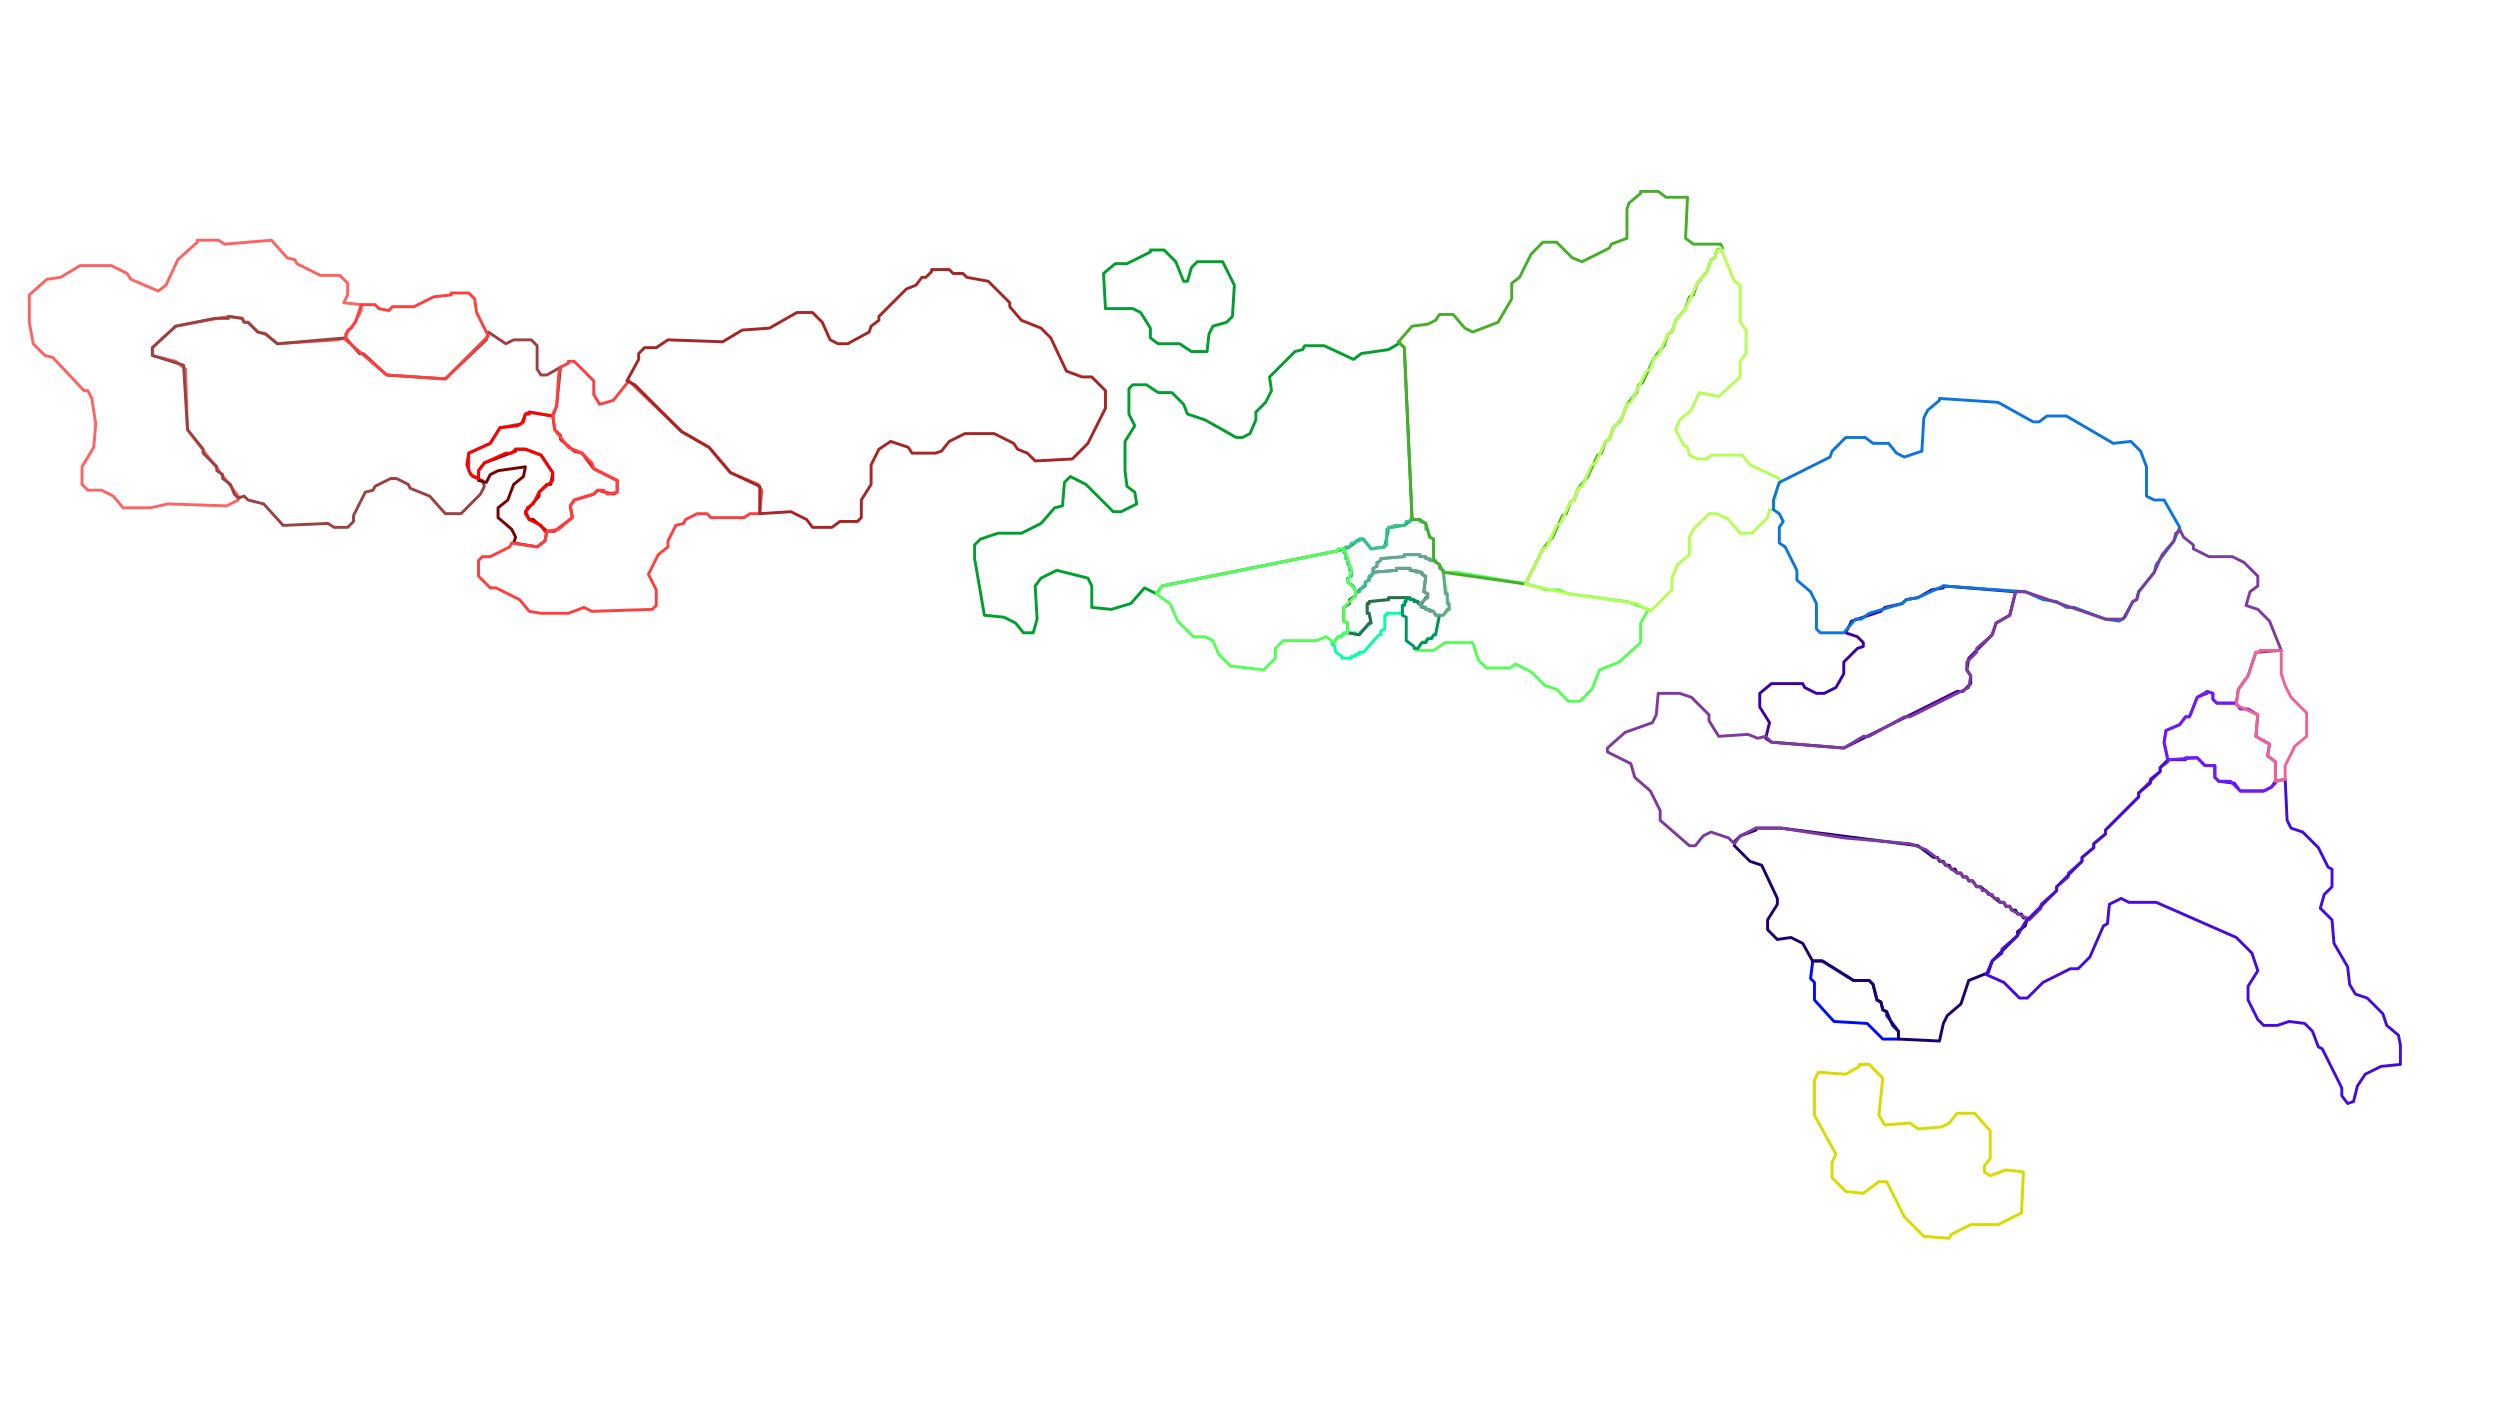
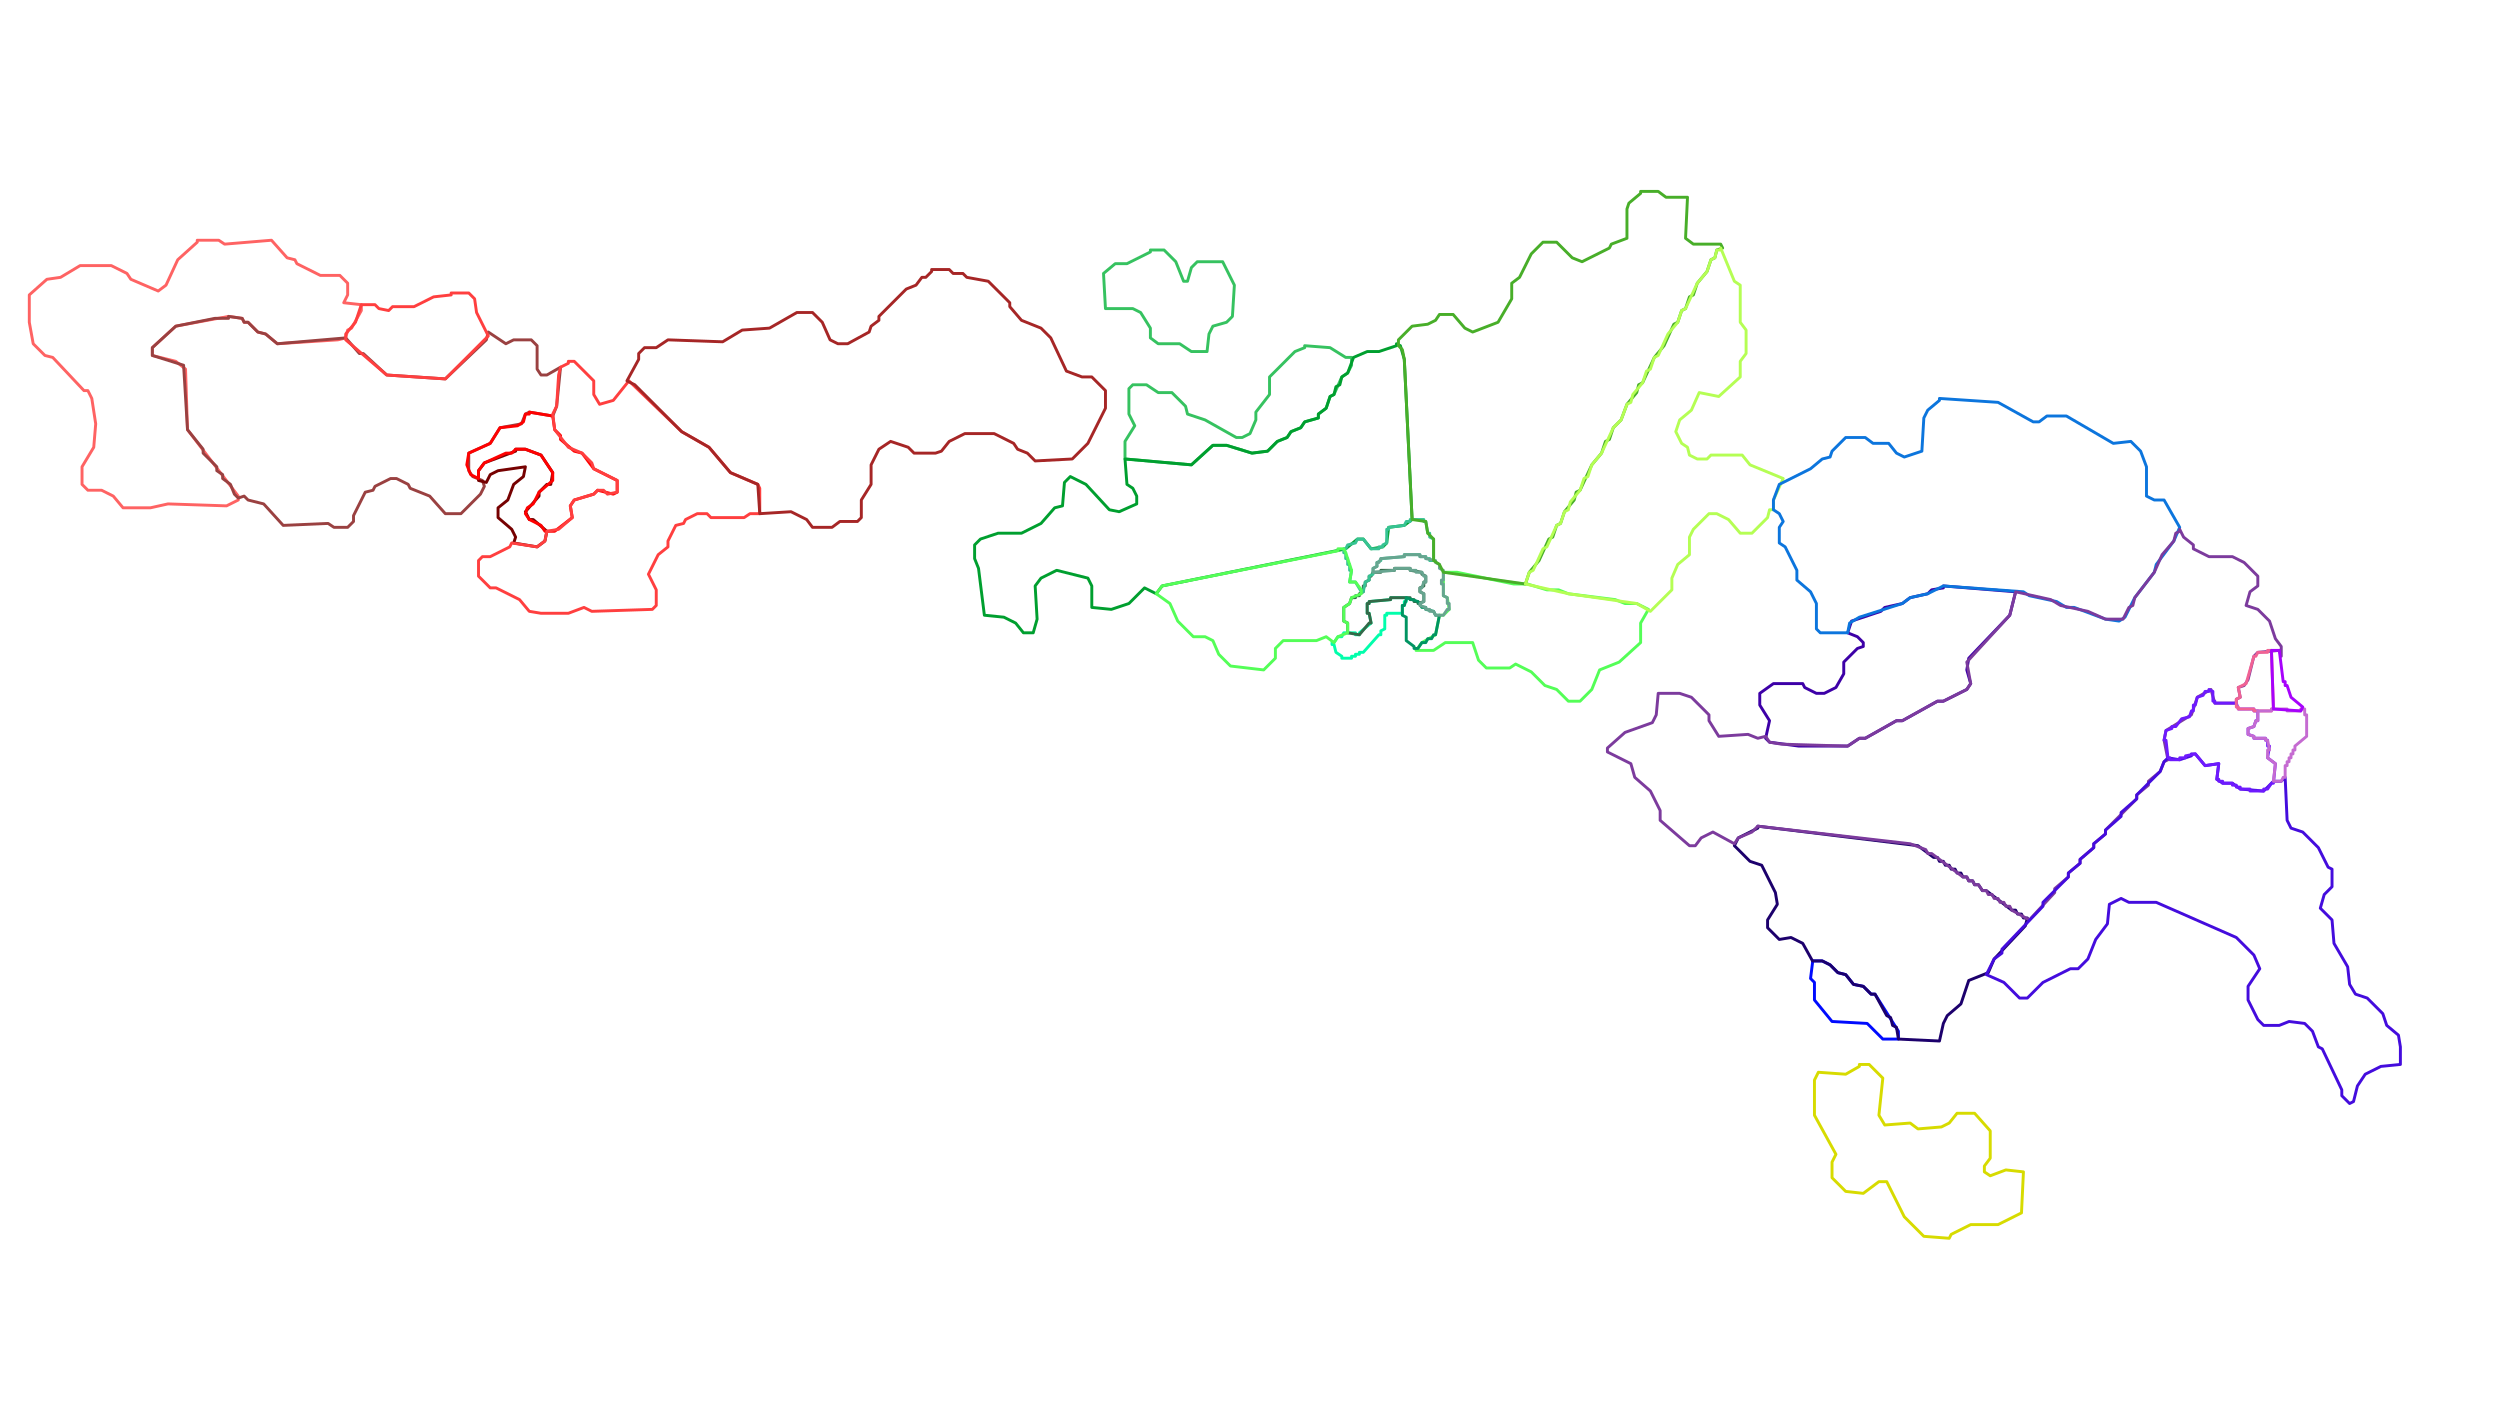
<svg xmlns="http://www.w3.org/2000/svg" width="2560" height="1440" viewBox="0 0 2560 1440">
  <g id="okruga-borders">
    <path id="okrug-1-border" data-okrug="1" fill="none" stroke="#fe6363" stroke-width="3" stroke-linejoin="round" d="M202 246L224 246L230 250L278 246L294 264L302 266L304 270L328 282L348 282L356 290L356 302L352 310L370 312L370 318L360 336L356 338L354 346L346 348L284 352L272 342L264 340L254 330L250 330L248 326L234 324L180 334L156 356L156 364L180 370L190 378L192 440L244 508L244 512L232 518L172 516L154 520L126 520L116 508L104 502L90 502L84 496L84 478L96 458L98 434L94 408L90 400L86 400L54 366L46 364L34 352L30 330L30 302L48 286L62 284L82 272L114 272L130 280L134 286L162 298L170 292L182 266L202 248Z" />
    <path id="okrug-2-border" data-okrug="2" fill="none" stroke="#9a4141" stroke-width="3" stroke-linejoin="round" d="M234 324L248 326L250 330L254 330L264 340L272 342L284 352L354 346L368 362L372 362L396 384L456 388L498 348L500 340L518 352L526 348L544 348L550 354L550 378L554 384L560 384L574 376L570 416L566 426L542 422L538 424L534 434L512 438L502 454L480 464L480 482L484 488L494 492L496 498L492 506L472 526L456 526L440 508L420 500L418 496L406 490L400 490L384 498L382 502L374 504L362 528L362 534L356 540L342 540L336 536L290 538L270 516L254 512L250 508L244 510L240 506L236 496L228 490L228 486L222 482L222 478L208 464L208 460L192 440L188 374L156 364L156 356L180 334L220 326L234 326Z" />
    <path id="okrug-3-border" data-okrug="3" fill="none" stroke="#760101" stroke-width="3" stroke-linejoin="round" d="M528 460L538 460L554 466L566 484L564 496L560 496L552 504L552 508L538 524L542 532L546 532L560 544L558 554L550 560L526 556L528 550L524 542L510 530L510 520L520 512L526 496L536 488L538 478L510 482L502 486L498 494L490 492L490 482L496 474L528 462Z" />
    <path id="okrug-4-border" data-okrug="4" fill="none" stroke="#fe0101" stroke-width="3" stroke-linejoin="round" d="M542 422L566 426L568 440L574 446L574 450L588 462L596 464L608 480L632 492L632 504L628 506L612 502L608 506L588 512L584 518L586 530L568 544L558 544L554 538L542 532L538 526L540 520L546 516L552 504L566 492L566 484L554 466L538 460L528 460L524 464L518 464L496 474L490 482L490 490L482 486L478 476L480 464L502 454L512 438L530 436L536 432L538 424L542 424Z" />
-     <path id="okrug-5-border" data-okrug="5" fill="none" stroke="#ff3f3f" stroke-width="3" stroke-linejoin="round" d="M462 300L480 300L486 306L488 320L500 344L456 388L396 384L354 348L354 342L364 330L370 312L384 312L388 316L398 318L402 314L424 314L444 304L462 302Z M582 370L588 370L608 390L608 404L614 414L628 410L644 390L698 442L726 458L748 484L776 496L780 502L778 526L768 526L762 530L728 530L724 526L714 526L702 532L700 536L692 538L684 554L684 560L674 568L664 588L672 604L672 620L668 624L606 626L598 622L582 628L554 628L542 626L532 614L508 602L502 602L490 590L490 574L494 570L502 570L522 560L524 556L550 560L558 554L560 544L572 542L586 530L584 518L588 512L608 506L612 502L618 502L622 506L632 504L632 492L608 480L606 474L596 464L582 458L568 440L566 424L570 416L572 384L574 376L582 372Z" />
-     <path id="okrug-6-border" data-okrug="6" fill="none" stroke="#a62626" stroke-width="3" stroke-linejoin="round" d="M954 276L972 276L976 280L986 280L990 284L1012 288L1034 310L1034 314L1046 328L1066 336L1076 346L1092 380L1108 386L1118 386L1132 400L1132 418L1114 454L1098 470L1060 472L1052 464L1042 460L1038 454L1018 444L988 444L972 452L964 462L958 464L934 464L930 458L912 452L900 460L892 476L892 496L882 512L882 530L878 534L860 534L852 540L832 540L826 532L810 524L778 526L778 498L748 484L726 458L698 442L650 394L642 390L654 368L654 362L660 356L672 356L684 348L740 350L760 338L788 336L816 320L832 320L842 330L850 348L858 352L868 352L890 340L892 334L900 328L900 324L928 296L938 292L944 284L948 284L954 278Z" />
-     <path id="okrug-7-border" data-okrug="7" fill="none" stroke="#009f2f" stroke-width="3" stroke-linejoin="round" d="M1178 256L1192 256L1204 268L1212 288L1216 288L1220 274L1226 268L1252 268L1264 292L1262 324L1256 330L1242 334L1238 342L1236 360L1220 360L1208 352L1186 352L1178 346L1178 336L1168 320L1160 316L1132 316L1130 280L1142 270L1154 270L1178 258Z M1432 350L1438 356L1446 532L1438 538L1422 540L1418 560L1404 562L1396 552L1392 552L1382 560L1370 564L1190 600L1184 608L1172 602L1158 618L1138 624L1118 622L1118 600L1114 592L1082 584L1066 592L1060 600L1062 634L1058 648L1048 648L1040 638L1028 632L1008 630L998 572L998 558L1004 552L1022 546L1046 546L1066 536L1080 520L1088 518L1090 494L1096 488L1112 496L1140 524L1148 524L1164 516L1162 504L1154 498L1152 482L1152 452L1162 436L1156 424L1156 398L1160 394L1174 394L1186 402L1200 402L1212 414L1216 424L1234 430L1266 448L1272 448L1280 444L1286 430L1286 422L1296 412L1302 400L1300 386L1326 360L1334 358L1336 354L1356 354L1386 368L1394 362L1422 358L1432 352Z" />
-     <path id="okrug-8-border" data-okrug="8" fill="none" stroke="#01feab" stroke-width="3" stroke-linejoin="round" d="M1422 612L1440 612L1440 616L1438 616L1438 620L1436 620L1436 628L1420 628L1420 630L1418 630L1418 644L1414 646L1414 650L1412 650L1396 668L1392 668L1392 670L1388 670L1388 672L1384 672L1384 674L1374 674L1374 672L1368 668L1366 660L1364 660L1364 658L1366 658L1370 652L1374 652L1376 648L1388 648L1388 650L1392 650L1392 648L1404 638L1402 628L1400 628L1400 618L1402 618L1402 616L1422 614Z" />
-     <path id="okrug-9-border" data-okrug="9" fill="none" stroke="#336948" stroke-width="3" stroke-linejoin="round" d="M1430 582L1444 582L1444 584L1456 586L1456 588L1460 590L1458 606L1462 608L1462 612L1460 612L1456 618L1452 618L1452 616L1448 616L1448 614L1444 614L1444 612L1422 612L1422 614L1402 616L1402 618L1400 618L1400 628L1402 628L1404 638L1402 638L1392 650L1380 648L1380 638L1376 636L1376 622L1382 618L1382 614L1388 610L1388 606L1392 606L1392 604L1398 600L1398 596L1402 594L1402 590L1404 590L1406 586L1430 584Z" />
-     <path id="okrug-10-border" data-okrug="10" fill="none" stroke="#36c393" stroke-width="3" stroke-linejoin="round" d="M1444 532L1454 532L1454 534L1460 536L1460 542L1462 542L1464 550L1468 552L1468 574L1464 574L1464 572L1460 572L1460 570L1454 570L1454 568L1438 568L1438 570L1414 572L1414 574L1410 576L1410 580L1406 582L1406 588L1402 590L1402 594L1398 596L1398 600L1396 600L1392 606L1388 606L1386 600L1380 596L1380 592L1384 590L1384 584L1382 584L1382 578L1380 578L1380 572L1378 572L1378 566L1376 566L1378 560L1382 560L1384 556L1388 556L1388 554L1392 554L1392 552L1396 552L1404 562L1418 560L1418 558L1420 558L1420 542L1422 542L1422 540L1428 540L1428 538L1438 538L1440 534L1444 534Z" />
-     <path id="okrug-11-border" data-okrug="11" fill="none" stroke="#54fe57" stroke-width="3" stroke-linejoin="round" d="M1370 562L1376 562L1378 566L1384 584L1380 596L1388 604L1388 610L1376 622L1376 636L1380 638L1380 648L1370 652L1366 658L1358 652L1348 656L1314 656L1306 664L1306 674L1294 686L1260 682L1248 670L1242 656L1234 652L1222 652L1206 636L1198 618L1184 608L1190 600L1370 564Z M1478 586L1492 586L1564 598L1584 604L1596 604L1606 608L1666 616L1688 624L1680 638L1680 658L1658 678L1638 686L1630 706L1618 718L1606 718L1594 706L1582 702L1568 688L1552 680L1546 684L1522 684L1514 676L1508 658L1480 658L1468 666L1450 666L1456 658L1470 650L1474 630L1478 630L1484 624L1478 588Z" />
-     <path id="okrug-12-border" data-okrug="12" fill="none" stroke="#019462" stroke-width="3" stroke-linejoin="round" d="M1440 612L1452 616L1456 622L1460 622L1460 624L1468 626L1470 630L1474 630L1470 650L1468 650L1466 654L1462 654L1460 658L1456 658L1452 664L1448 664L1448 662L1440 656L1440 632L1436 630L1436 620L1438 620L1440 614Z" />
-     <path id="okrug-13-border" data-okrug="13" fill="none" stroke="#67a590" stroke-width="3" stroke-linejoin="round" d="M1438 568L1454 568L1454 570L1460 570L1460 572L1470 574L1470 576L1474 578L1474 582L1478 584L1480 608L1482 608L1482 618L1484 618L1484 624L1482 624L1478 630L1470 630L1468 626L1464 626L1464 624L1460 624L1460 622L1454 620L1454 618L1462 612L1462 608L1458 606L1460 590L1458 590L1456 586L1450 586L1450 584L1444 584L1444 582L1430 582L1430 584L1406 586L1406 582L1410 580L1410 576L1412 576L1414 572L1438 570Z" />
-     <path id="okrug-14-border" data-okrug="14" fill="none" stroke="#48ae29" stroke-width="3" stroke-linejoin="round" d="M1680 196L1698 196L1706 202L1728 202L1726 244L1734 250L1762 250L1764 254L1758 256L1756 264L1752 266L1748 278L1738 290L1734 302L1730 304L1726 316L1716 328L1712 340L1708 342L1704 354L1694 366L1682 392L1678 394L1676 402L1666 414L1660 430L1652 438L1648 450L1644 452L1640 464L1636 466L1626 488L1616 500L1612 512L1608 514L1604 526L1600 528L1590 550L1580 562L1562 598L1478 586L1474 578L1468 574L1468 552L1464 550L1460 536L1454 532L1446 532L1438 356L1432 350L1446 334L1462 332L1470 328L1474 322L1488 322L1500 336L1508 340L1534 330L1548 306L1548 290L1556 284L1568 260L1580 248L1594 248L1610 264L1620 268L1648 254L1650 250L1666 244L1666 214L1668 208L1680 198Z" />
-     <path id="okrug-15-border" data-okrug="15" fill="none" stroke="#b5fe54" stroke-width="3" stroke-linejoin="round" d="M1762 254L1776 288L1782 292L1782 330L1788 338L1788 362L1782 370L1782 386L1760 406L1740 402L1732 420L1720 430L1716 440L1724 456L1728 458L1730 466L1738 470L1748 470L1752 466L1784 466L1792 476L1822 490L1824 494L1820 498L1816 522L1812 522L1810 530L1794 546L1782 546L1770 532L1758 526L1750 526L1734 542L1730 550L1730 568L1718 578L1712 592L1712 604L1690 626L1676 618L1606 608L1562 598L1580 562L1584 560L1594 538L1598 536L1608 514L1612 512L1616 500L1620 498L1630 476L1634 474L1644 452L1648 450L1652 438L1660 430L1666 414L1670 412L1686 380L1690 378L1694 366L1698 364L1708 342L1712 340L1716 328L1726 316L1738 290L1748 278L1752 266L1756 264L1758 256L1762 256Z" />
-     <path id="okrug-16-border" data-okrug="16" fill="none" stroke="#000bfe" stroke-width="3" stroke-linejoin="round" d="M1856 984L1866 984L1898 1004L1914 1004L1918 1008L1922 1024L1926 1026L1928 1034L1932 1036L1932 1040L1944 1056L1944 1064L1928 1064L1912 1048L1878 1046L1858 1024L1858 1006L1854 1002L1856 986Z" />
-     <path id="okrug-17-border" data-okrug="17" fill="none" stroke="#1c006c" stroke-width="3" stroke-linejoin="round" d="M1798 848L1824 848L1964 866L1980 878L1984 878L1986 882L1990 882L1992 886L1996 886L1998 890L2002 890L2004 894L2008 894L2010 898L2014 898L2016 902L2020 902L2024 908L2028 908L2048 924L2052 924L2054 928L2058 928L2060 932L2064 932L2066 936L2070 936L2072 940L2076 940L2074 948L2066 954L2066 958L2040 984L2036 996L2016 1004L2008 1028L1994 1040L1990 1048L1986 1066L1944 1064L1944 1056L1938 1050L1932 1036L1928 1034L1926 1026L1922 1024L1918 1008L1914 1004L1898 1004L1866 984L1856 984L1846 966L1834 960L1820 962L1810 952L1810 942L1820 926L1820 920L1804 886L1792 882L1776 866L1776 862L1782 856L1798 850Z" />
-     <path id="okrug-18-border" data-okrug="18" fill="none" stroke="#3d00a7" stroke-width="3" stroke-linejoin="round" d="M1990 600L2064 606L2058 630L2044 638L2040 650L2016 674L2014 686L2018 692L2018 700L2010 708L2004 708L1888 766L1814 760L1808 756L1812 740L1802 724L1802 710L1814 700L1846 700L1848 704L1860 710L1868 710L1880 704L1888 690L1888 678L1902 664L1908 662L1908 658L1902 652L1890 648L1896 636L1926 626L1930 622L1948 618L1952 614L1964 612L1978 604L1990 602Z" />
-     <path id="okrug-19-border" data-okrug="19" fill="none" stroke="#d7db00" stroke-width="3" stroke-linejoin="round" d="M1904 1090L1914 1090L1928 1104L1924 1142L1930 1152L1956 1150L1964 1156L1988 1154L1996 1150L2004 1140L2022 1140L2038 1158L2038 1186L2032 1194L2032 1200L2038 1204L2054 1198L2072 1200L2070 1242L2046 1254L2018 1254L1998 1264L1996 1268L1970 1266L1950 1246L1932 1210L1924 1210L1908 1222L1890 1220L1876 1206L1876 1190L1880 1182L1858 1142L1858 1106L1862 1098L1890 1100L1904 1092Z" />
-     <path id="okrug-20-border" data-okrug="20" fill="none" stroke="#0c75dd" stroke-width="3" stroke-linejoin="round" d="M1986 408L2046 412L2082 432L2088 432L2096 426L2116 426L2164 454L2182 452L2192 462L2198 478L2198 508L2206 512L2216 512L2232 540L2226 554L2208 578L2206 586L2190 606L2188 614L2184 616L2176 632L2170 636L2156 634L2124 622L2116 622L2106 616L2092 614L2074 606L1990 600L1964 612L1952 614L1948 618L1914 628L1906 634L1900 634L1888 648L1864 648L1860 644L1860 618L1854 606L1840 594L1840 584L1828 560L1822 556L1822 540L1826 534L1822 526L1816 522L1816 512L1822 494L1874 468L1876 462L1890 448L1910 448L1918 454L1934 454L1942 464L1950 468L1968 462L1970 428L1974 420L1986 410Z" />
-     <path id="okrug-21-border" data-okrug="21" fill="none" stroke="#7c3b9d" stroke-width="3" stroke-linejoin="round" d="M2232 542L2236 550L2246 558L2246 562L2262 570L2286 570L2298 576L2312 590L2312 600L2304 606L2300 620L2312 624L2324 636L2336 666L2310 668L2302 692L2292 706L2290 720L2270 720L2266 716L2266 710L2260 708L2250 714L2242 734L2238 734L2232 742L2218 748L2216 760L2220 780L2212 786L2212 790L2190 812L2190 816L2156 850L2156 854L2144 864L2144 868L2132 878L2132 882L2118 894L2118 898L2106 908L2106 912L2090 926L2090 930L2078 942L2060 932L2058 928L2054 928L2052 924L2048 924L2046 920L2042 920L2040 916L2036 916L2034 912L2030 912L2028 908L2024 908L2020 902L2016 902L2014 898L2010 898L2008 894L2004 894L1972 870L1956 864L1888 858L1824 848L1798 848L1782 856L1776 864L1770 858L1752 852L1744 856L1736 866L1730 866L1700 840L1700 830L1690 810L1674 796L1670 782L1646 770L1646 766L1664 750L1692 740L1696 732L1698 710L1720 710L1732 714L1750 732L1750 738L1760 754L1790 752L1800 756L1808 754L1814 760L1888 766L1908 754L1914 754L1950 734L1956 734L2016 704L2018 692L2014 686L2014 678L2024 668L2024 664L2040 650L2044 638L2058 630L2064 606L2074 606L2156 634L2174 634L2184 616L2188 614L2190 606L2206 586L2214 568L2226 554L2228 546L2232 544Z" />
-     <path id="okrug-22-border" data-okrug="22" fill="none" stroke="#440cdd" stroke-width="3" stroke-linejoin="round" d="M2238 776L2250 776L2258 784L2268 784L2268 796L2272 800L2288 802L2294 810L2318 810L2326 806L2330 800L2340 798L2342 840L2346 848L2358 852L2374 868L2384 888L2388 890L2388 908L2380 916L2376 930L2388 942L2390 966L2404 990L2406 1008L2412 1018L2424 1022L2440 1038L2444 1050L2456 1060L2458 1070L2458 1090L2438 1092L2422 1100L2414 1112L2410 1128L2404 1130L2398 1122L2398 1114L2378 1074L2374 1072L2368 1056L2360 1048L2344 1046L2332 1050L2318 1050L2312 1044L2302 1024L2302 1010L2312 994L2306 976L2290 960L2208 924L2180 924L2172 920L2160 926L2158 946L2154 948L2140 980L2128 992L2120 992L2092 1006L2076 1022L2068 1022L2052 1006L2034 998L2040 984L2050 976L2050 972L2066 958L2074 944L2106 912L2106 908L2132 882L2132 878L2144 868L2144 864L2156 854L2156 850L2190 816L2190 812L2202 802L2202 798L2212 790L2212 786L2220 778L2238 778Z" />
-     <path id="okrug-23-border" data-okrug="23" fill="none" stroke="#6e1afe" stroke-width="3" stroke-linejoin="round" d="M2260 708L2266 710L2266 716L2270 720L2290 720L2294 726L2302 726L2312 732L2310 754L2324 762L2322 774L2330 780L2330 802L2326 806L2318 810L2294 810L2284 800L2272 800L2268 796L2268 784L2258 784L2250 776L2220 778L2216 760L2218 748L2232 742L2238 734L2242 734L2250 714L2260 710Z" />
-     <path id="okrug-24-border" data-okrug="24" fill="none" stroke="#f16294" stroke-width="3" stroke-linejoin="round" d="M2314 666L2336 666L2336 690L2340 702L2346 714L2362 730L2362 754L2350 764L2340 784L2340 798L2330 800L2330 780L2322 774L2324 762L2310 754L2312 732L2290 722L2292 706L2302 692L2310 668L2314 668Z" />
+     <path id="okrug-5-border" data-okrug="5" fill="none" stroke="#ff3f3f" stroke-width="3" stroke-linejoin="round" d="M462 300L480 300L486 306L488 320L500 344L456 388L396 384L354 348L354 342L364 330L370 312L384 312L388 316L398 318L402 314L424 314L444 304L462 302Z M582 370L588 370L608 390L608 404L614 414L628 410L644 390L698 442L726 458L748 484L776 496L778 500L778 526L768 526L762 530L728 530L724 526L714 526L702 532L700 536L692 538L684 554L684 560L674 568L664 588L672 604L672 620L668 624L606 626L598 622L582 628L554 628L542 626L532 614L508 602L502 602L490 590L490 574L494 570L502 570L522 560L524 556L550 560L558 554L560 544L572 542L586 530L584 518L588 512L608 506L612 502L618 502L622 506L632 504L632 492L608 480L606 474L596 464L582 458L568 440L566 424L570 416L572 384L574 376L582 372Z" />
+     <path id="okrug-6-border" data-okrug="6" fill="none" stroke="#a62626" stroke-width="3" stroke-linejoin="round" d="M954 276L972 276L976 280L986 280L990 284L1012 288L1034 310L1034 314L1046 328L1066 336L1076 346L1092 380L1108 386L1118 386L1132 400L1132 418L1114 454L1098 470L1060 472L1052 464L1042 460L1038 454L1018 444L988 444L972 452L964 462L958 464L936 464L930 458L912 452L900 460L892 476L892 496L882 512L882 530L878 534L860 534L852 540L832 540L826 532L810 524L778 526L776 496L748 484L726 458L698 442L650 394L642 390L654 368L654 362L660 356L672 356L684 348L740 350L760 338L788 336L816 320L832 320L842 330L850 348L858 352L868 352L890 340L892 334L900 328L900 324L928 296L938 292L944 284L948 284L954 278Z" />
+     <path id="okrug-7-border" data-okrug="7" fill="none" stroke="#36c260" stroke-width="3" stroke-linejoin="round" d="M1178 256L1192 256L1204 268L1212 288L1216 288L1220 274L1226 268L1252 268L1264 292L1262 324L1256 330L1242 334L1238 342L1236 360L1220 360L1208 352L1186 352L1178 346L1178 336L1168 320L1160 316L1132 316L1130 280L1142 270L1154 270L1178 258Z M1336 354L1362 356L1378 366L1384 366L1384 374L1380 382L1374 386L1366 404L1362 406L1358 418L1350 424L1350 428L1336 432L1332 438L1322 442L1318 448L1308 452L1298 462L1282 464L1256 456L1242 456L1220 476L1152 470L1152 452L1162 436L1156 424L1156 398L1160 394L1174 394L1186 402L1200 402L1214 416L1216 424L1234 430L1266 448L1272 448L1280 444L1286 430L1286 422L1300 404L1300 386L1326 360L1336 356Z" />
+     <path id="okrug-8-border" data-okrug="8" fill="none" stroke="#009f2f" stroke-width="3" stroke-linejoin="round" d="M1430 352L1434 354L1438 368L1446 532L1438 538L1422 540L1420 556L1416 560L1404 562L1396 552L1390 552L1378 562L1190 600L1184 608L1172 602L1156 618L1138 624L1118 622L1118 600L1114 592L1082 584L1066 592L1060 600L1062 634L1058 648L1048 648L1040 638L1028 632L1008 630L1002 582L998 572L998 558L1004 552L1022 546L1046 546L1066 536L1080 520L1088 518L1090 494L1096 488L1112 496L1136 522L1146 524L1164 516L1164 508L1160 500L1154 496L1152 470L1220 476L1242 456L1256 456L1282 464L1298 462L1308 452L1318 448L1322 442L1332 438L1336 432L1350 428L1350 424L1358 418L1362 406L1366 404L1368 396L1372 394L1374 386L1380 382L1386 366L1400 360L1412 360L1430 354Z" />
+     <path id="okrug-9-border" data-okrug="9" fill="none" stroke="#01feab" stroke-width="3" stroke-linejoin="round" d="M1424 612L1440 612L1440 616L1438 616L1438 620L1436 620L1436 628L1420 628L1420 630L1418 630L1418 644L1414 646L1414 650L1412 650L1396 668L1392 668L1392 670L1388 670L1388 672L1384 672L1384 674L1374 674L1374 672L1368 668L1366 660L1364 660L1364 658L1366 658L1370 652L1374 652L1376 648L1388 648L1388 650L1392 650L1392 648L1404 638L1402 628L1400 628L1400 618L1402 618L1402 616L1424 614Z" />
+     <path id="okrug-10-border" data-okrug="10" fill="none" stroke="#336948" stroke-width="3" stroke-linejoin="round" d="M1428 582L1444 582L1444 584L1456 586L1456 588L1460 590L1460 596L1458 596L1458 600L1454 602L1454 606L1458 608L1458 616L1452 618L1452 616L1448 616L1448 614L1444 614L1444 612L1424 612L1424 614L1402 616L1402 618L1400 618L1400 628L1402 628L1404 638L1402 638L1392 650L1380 648L1380 638L1376 636L1376 622L1382 618L1384 612L1388 612L1388 610L1392 610L1392 608L1396 606L1396 600L1398 600L1398 596L1402 594L1402 590L1404 590L1406 586L1414 586L1414 584L1428 584Z" />
+     <path id="okrug-11-border" data-okrug="11" fill="none" stroke="#36c393" stroke-width="3" stroke-linejoin="round" d="M1444 532L1458 532L1458 534L1460 534L1462 546L1464 546L1464 550L1468 552L1468 574L1464 574L1464 572L1460 572L1460 570L1454 570L1454 568L1438 568L1438 570L1414 572L1414 574L1410 576L1410 580L1406 582L1406 588L1402 590L1402 594L1398 596L1396 606L1394 606L1388 596L1382 596L1384 584L1382 584L1382 578L1380 578L1380 572L1378 572L1378 566L1376 566L1376 562L1378 562L1380 558L1388 556L1390 552L1396 552L1404 562L1412 562L1412 560L1416 560L1416 558L1420 556L1420 542L1422 542L1422 540L1438 538L1440 534L1444 534Z" />
+     <path id="okrug-12-border" data-okrug="12" fill="none" stroke="#54fe57" stroke-width="3" stroke-linejoin="round" d="M1370 562L1376 562L1378 566L1384 584L1382 596L1388 596L1394 604L1394 608L1384 612L1382 618L1376 622L1376 636L1380 638L1380 648L1370 652L1366 658L1358 652L1348 656L1314 656L1306 664L1306 674L1294 686L1260 682L1248 670L1242 656L1234 652L1222 652L1206 636L1198 618L1184 608L1190 600L1370 564Z M1478 586L1492 586L1550 598L1564 598L1584 604L1596 604L1606 608L1654 614L1664 618L1676 618L1688 624L1680 638L1680 658L1658 678L1638 686L1630 706L1618 718L1606 718L1594 706L1582 702L1568 688L1552 680L1546 684L1522 684L1514 676L1508 658L1480 658L1468 666L1450 666L1456 658L1470 650L1474 630L1478 630L1484 624L1482 612L1478 610L1478 588Z" />
+     <path id="okrug-13-border" data-okrug="13" fill="none" stroke="#019462" stroke-width="3" stroke-linejoin="round" d="M1440 612L1452 616L1456 622L1460 622L1460 624L1468 626L1470 630L1474 630L1470 650L1468 650L1466 654L1462 654L1460 658L1456 658L1452 664L1448 664L1448 662L1440 656L1440 632L1436 630L1436 620L1438 620L1440 614Z" />
+     <path id="okrug-14-border" data-okrug="14" fill="none" stroke="#67a590" stroke-width="3" stroke-linejoin="round" d="M1438 568L1454 568L1454 570L1460 570L1460 572L1470 574L1470 576L1474 578L1474 582L1478 584L1478 594L1476 594L1476 598L1478 598L1478 610L1482 612L1482 618L1484 618L1484 624L1482 624L1478 630L1470 630L1468 626L1464 626L1464 624L1460 624L1460 622L1454 620L1454 618L1458 616L1458 608L1454 606L1454 602L1456 602L1458 596L1460 596L1460 590L1458 590L1456 586L1450 586L1450 584L1444 584L1444 582L1428 582L1428 584L1406 586L1406 582L1410 580L1410 576L1412 576L1414 572L1438 570Z" />
+     <path id="okrug-15-border" data-okrug="15" fill="none" stroke="#48ae29" stroke-width="3" stroke-linejoin="round" d="M1680 196L1698 196L1706 202L1728 202L1726 244L1734 250L1762 250L1764 254L1758 256L1756 264L1752 266L1748 278L1738 290L1734 302L1730 304L1726 316L1722 318L1718 330L1714 332L1704 354L1694 366L1682 392L1678 394L1676 402L1666 414L1660 430L1652 438L1648 450L1644 452L1640 464L1630 476L1618 502L1614 504L1612 512L1602 524L1598 536L1594 538L1590 550L1586 552L1576 574L1566 586L1562 598L1478 586L1474 578L1468 574L1468 552L1462 546L1460 534L1446 532L1438 368L1436 358L1432 354L1432 348L1446 334L1462 332L1470 328L1474 322L1488 322L1500 336L1508 340L1534 330L1548 306L1548 290L1556 284L1568 260L1580 248L1594 248L1610 264L1620 268L1648 254L1650 250L1666 244L1666 214L1668 208L1680 198Z" />
+     <path id="okrug-16-border" data-okrug="16" fill="none" stroke="#b5fe54" stroke-width="3" stroke-linejoin="round" d="M1762 254L1776 288L1782 292L1782 330L1788 338L1788 362L1782 370L1782 386L1760 406L1740 402L1732 420L1720 430L1716 442L1722 454L1728 458L1730 466L1738 470L1748 470L1752 466L1784 466L1792 476L1826 490L1816 512L1816 522L1812 522L1810 530L1794 546L1782 546L1770 532L1758 526L1750 526L1734 542L1730 550L1730 568L1718 578L1712 592L1712 604L1690 626L1676 618L1606 608L1562 598L1566 586L1570 584L1580 562L1584 560L1594 538L1598 536L1602 524L1606 522L1608 514L1618 502L1622 490L1626 488L1630 476L1640 464L1652 438L1660 430L1666 414L1670 412L1672 404L1682 392L1686 380L1690 378L1694 366L1698 364L1708 342L1718 330L1722 318L1726 316L1738 290L1748 278L1752 266L1756 264L1758 256L1762 256Z" />
+     <path id="okrug-17-border" data-okrug="17" fill="none" stroke="#000bfe" stroke-width="3" stroke-linejoin="round" d="M1856 984L1866 984L1874 988L1882 996L1890 998L1898 1008L1908 1010L1916 1018L1920 1018L1944 1056L1944 1064L1928 1064L1912 1048L1876 1046L1858 1024L1858 1006L1854 1002L1856 986Z" />
+     <path id="okrug-18-border" data-okrug="18" fill="none" stroke="#1c006c" stroke-width="3" stroke-linejoin="round" d="M1800 846L1964 866L1980 878L1984 878L1986 882L1990 882L1992 886L1996 886L1998 890L2002 890L2004 894L2008 894L2010 898L2014 898L2016 902L2020 902L2022 906L2026 906L2030 912L2034 912L2060 932L2064 932L2066 936L2070 936L2072 940L2076 940L2074 948L2042 982L2036 996L2016 1004L2008 1028L1994 1040L1990 1048L1986 1066L1944 1064L1942 1052L1938 1050L1936 1042L1932 1040L1920 1018L1916 1018L1908 1010L1898 1008L1890 998L1882 996L1874 988L1866 984L1856 984L1846 966L1834 960L1822 962L1810 950L1810 942L1820 926L1818 914L1804 886L1792 882L1776 866L1780 858L1800 848Z" />
+     <path id="okrug-19-border" data-okrug="19" fill="none" stroke="#3d00a7" stroke-width="3" stroke-linejoin="round" d="M1990 600L2064 606L2058 630L2016 674L2014 686L2018 700L2014 706L1990 718L1984 718L1948 738L1942 738L1910 756L1904 756L1892 764L1842 764L1812 760L1808 756L1812 738L1802 722L1802 710L1816 700L1846 700L1848 704L1860 710L1868 710L1880 704L1888 690L1888 678L1902 664L1908 662L1908 658L1902 652L1892 648L1896 636L1926 626L1930 622L1948 618L1956 612L1974 608L1978 604L1990 602Z" />
+     <path id="okrug-20-border" data-okrug="20" fill="none" stroke="#d7db00" stroke-width="3" stroke-linejoin="round" d="M1904 1090L1914 1090L1928 1104L1924 1142L1930 1152L1956 1150L1964 1156L1988 1154L1996 1150L2004 1140L2022 1140L2038 1158L2038 1186L2032 1194L2032 1200L2038 1204L2054 1198L2072 1200L2070 1242L2046 1254L2018 1254L1998 1264L1996 1268L1970 1266L1950 1246L1932 1210L1924 1210L1908 1222L1890 1220L1876 1206L1876 1190L1880 1182L1858 1142L1858 1106L1862 1098L1890 1100L1904 1092Z" />
+     <path id="okrug-21-border" data-okrug="21" fill="none" stroke="#0c75dd" stroke-width="3" stroke-linejoin="round" d="M1986 408L2046 412L2082 432L2088 432L2096 426L2116 426L2164 454L2182 452L2192 462L2198 478L2198 508L2206 512L2216 512L2232 540L2226 554L2208 578L2206 586L2186 612L2176 632L2170 636L2156 634L2124 622L2116 622L2106 616L2078 610L2072 606L1990 600L1974 608L1956 612L1948 618L1904 632L1894 638L1892 648L1864 648L1860 644L1860 618L1854 606L1840 594L1840 584L1828 560L1822 556L1822 540L1826 534L1822 526L1816 522L1816 512L1822 496L1854 480L1866 470L1874 468L1876 462L1890 448L1910 448L1918 454L1934 454L1942 464L1950 468L1968 462L1970 428L1974 420L1986 410Z" />
+     <path id="okrug-22-border" data-okrug="22" fill="none" stroke="#7c3b9d" stroke-width="3" stroke-linejoin="round" d="M2232 542L2236 550L2246 558L2246 562L2262 570L2286 570L2298 576L2312 590L2312 600L2304 606L2300 620L2312 624L2324 636L2330 654L2336 662L2336 672L2334 666L2312 668L2308 672L2302 696L2298 702L2292 704L2294 714L2290 716L2290 720L2268 720L2264 706L2250 714L2244 732L2218 748L2216 758L2220 778L2216 780L2212 790L2200 800L2200 804L2188 814L2188 818L2156 850L2156 854L2144 864L2144 868L2130 880L2130 884L2118 894L2118 898L2104 910L2104 914L2078 942L2060 932L2058 928L2054 928L2052 924L2048 924L2046 920L2042 920L2040 916L2036 916L2034 912L2030 912L2026 906L2022 906L2020 902L2016 902L2014 898L2010 898L1978 874L1974 874L1972 870L1956 864L1800 846L1794 852L1780 858L1776 864L1754 852L1742 858L1736 866L1730 866L1700 840L1700 830L1690 810L1674 796L1670 782L1646 770L1646 766L1664 750L1692 740L1696 732L1698 710L1720 710L1732 714L1750 732L1750 738L1760 754L1790 752L1800 756L1808 754L1812 760L1824 762L1892 764L1904 756L1910 756L1942 738L1948 738L1984 718L1990 718L2014 706L2018 700L2014 678L2058 630L2064 606L2100 614L2110 620L2138 626L2156 634L2174 634L2180 622L2184 620L2186 612L2206 586L2214 568L2226 554L2228 546L2232 544Z" />
+     <path id="okrug-23-border" data-okrug="23" fill="none" stroke="#440cdd" stroke-width="3" stroke-linejoin="round" d="M2244 772L2248 772L2258 784L2272 782L2270 798L2276 802L2286 802L2294 808L2318 810L2328 800L2336 800L2340 796L2342 840L2346 848L2358 852L2374 868L2384 888L2388 890L2388 908L2380 916L2376 930L2388 942L2390 966L2404 990L2406 1008L2412 1018L2424 1022L2440 1038L2444 1050L2456 1060L2458 1072L2458 1090L2438 1092L2422 1100L2414 1112L2410 1128L2406 1130L2398 1122L2398 1116L2378 1074L2374 1072L2368 1056L2360 1048L2344 1046L2334 1050L2318 1050L2312 1044L2302 1024L2302 1010L2314 992L2308 978L2290 960L2208 924L2180 924L2172 920L2160 926L2158 946L2146 962L2138 982L2128 992L2120 992L2092 1006L2076 1022L2068 1022L2052 1006L2034 998L2042 982L2050 976L2050 972L2092 928L2092 924L2118 898L2118 894L2130 884L2130 880L2144 868L2144 864L2156 854L2156 850L2172 836L2172 832L2188 818L2188 814L2212 790L2216 780L2220 776L2232 778L2244 774Z" />
+     <path id="okrug-24-border" data-okrug="24" fill="none" stroke="#6e1afe" stroke-width="3" stroke-linejoin="round" d="M2262 706L2266 708L2266 718L2268 718L2268 720L2290 720L2292 726L2308 726L2308 728L2312 728L2312 738L2310 738L2308 744L2302 746L2302 752L2308 754L2308 756L2320 756L2320 758L2322 758L2322 764L2324 764L2322 776L2330 782L2328 802L2326 802L2322 808L2318 808L2318 810L2304 810L2304 808L2294 808L2294 806L2290 806L2290 804L2286 804L2286 802L2276 802L2276 800L2272 800L2272 798L2270 798L2272 782L2258 784L2248 772L2238 774L2238 776L2232 776L2232 778L2222 778L2222 776L2220 776L2218 758L2216 758L2218 748L2224 746L2224 744L2228 744L2234 736L2242 734L2244 728L2246 728L2246 722L2248 722L2250 714L2256 712L2258 708L2262 708Z" />
+     <path id="okrug-25-border" data-okrug="25" fill="none" stroke="#f16294" stroke-width="3" stroke-linejoin="round" d="M2322 666L2326 666L2328 726L2326 726L2326 728L2308 728L2308 726L2292 726L2292 724L2290 724L2290 716L2294 714L2292 704L2300 700L2308 672L2310 672L2312 668L2322 668Z" />
+     <path id="okrug-26-border" data-okrug="26" fill="none" stroke="#c56bd1" stroke-width="3" stroke-linejoin="round" d="M2326 726L2342 726L2342 728L2356 728L2356 726L2360 726L2360 732L2362 732L2362 754L2350 764L2350 768L2348 768L2348 772L2346 772L2346 776L2344 776L2344 780L2342 780L2342 784L2340 784L2340 796L2338 796L2336 800L2328 800L2330 782L2322 776L2322 768L2324 768L2322 758L2320 758L2320 756L2308 756L2308 754L2302 752L2302 746L2308 744L2310 738L2312 738L2312 728L2326 728Z" />
+     <path id="okrug-27-border" data-okrug="27" fill="none" stroke="#a702fc" stroke-width="3" stroke-linejoin="round" d="M2326 666L2334 666L2338 698L2340 698L2340 702L2342 702L2346 714L2358 724L2356 728L2328 726L2326 668Z" />
  </g>
</svg>
